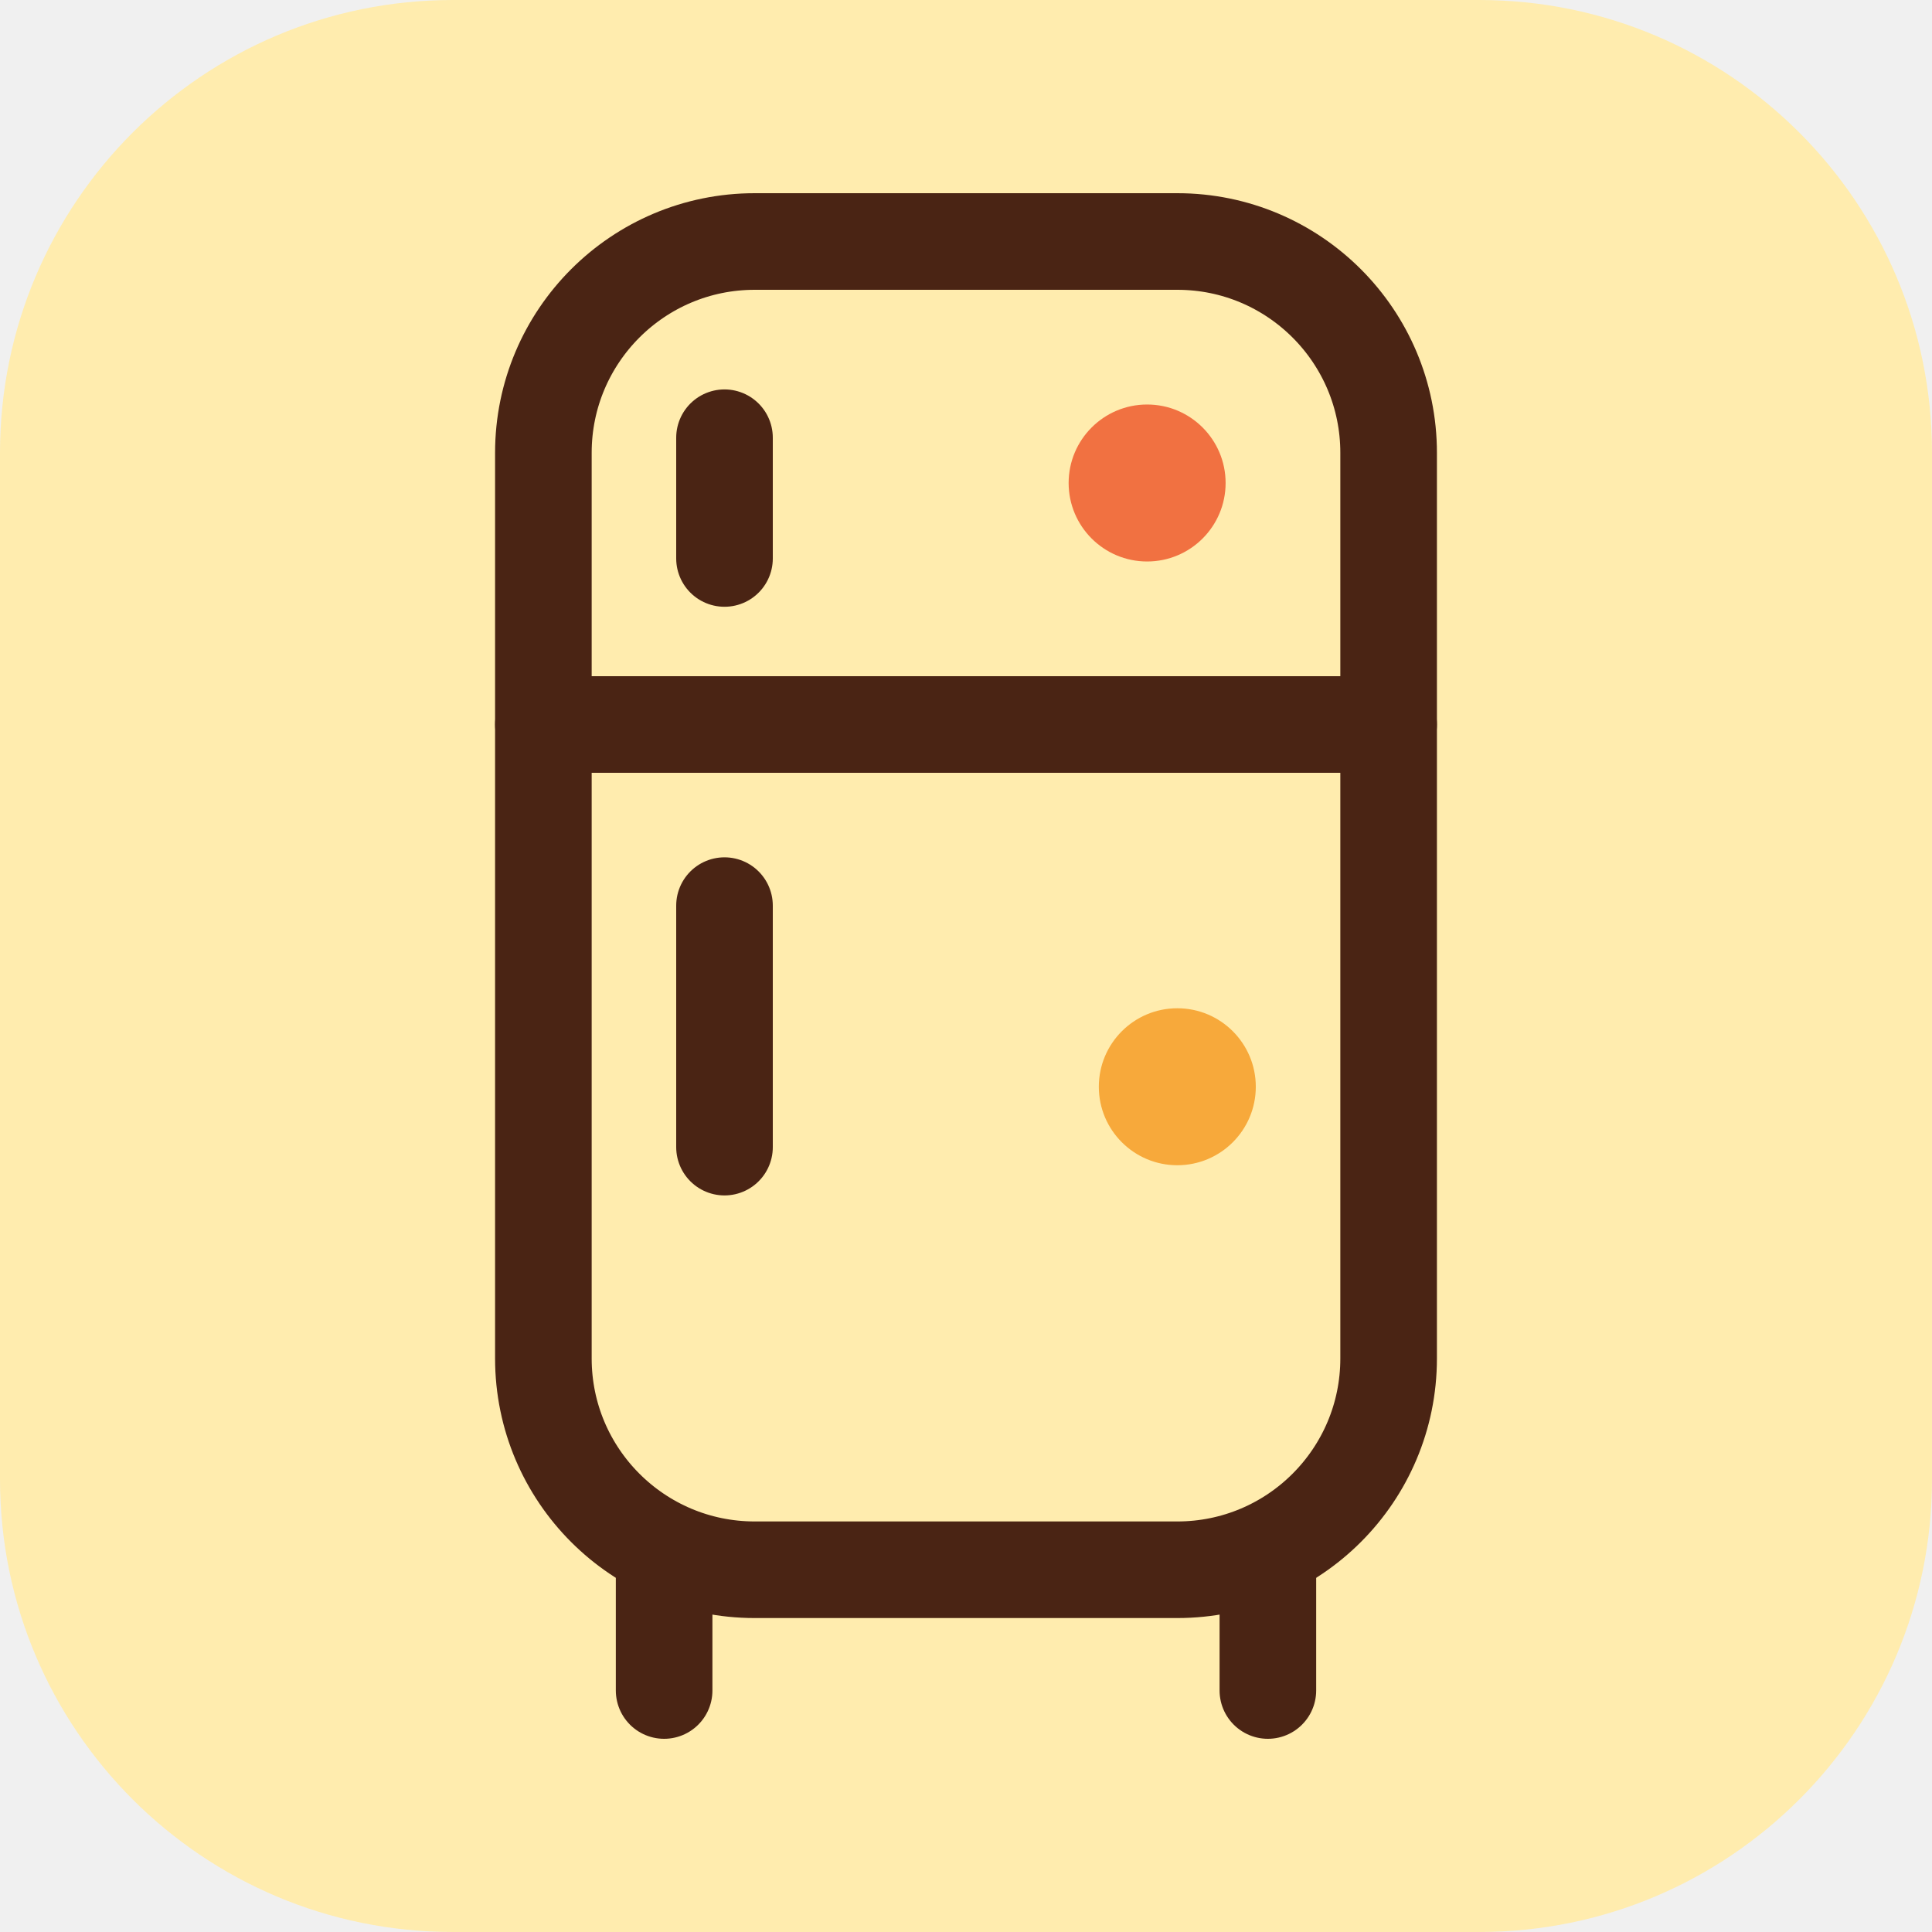
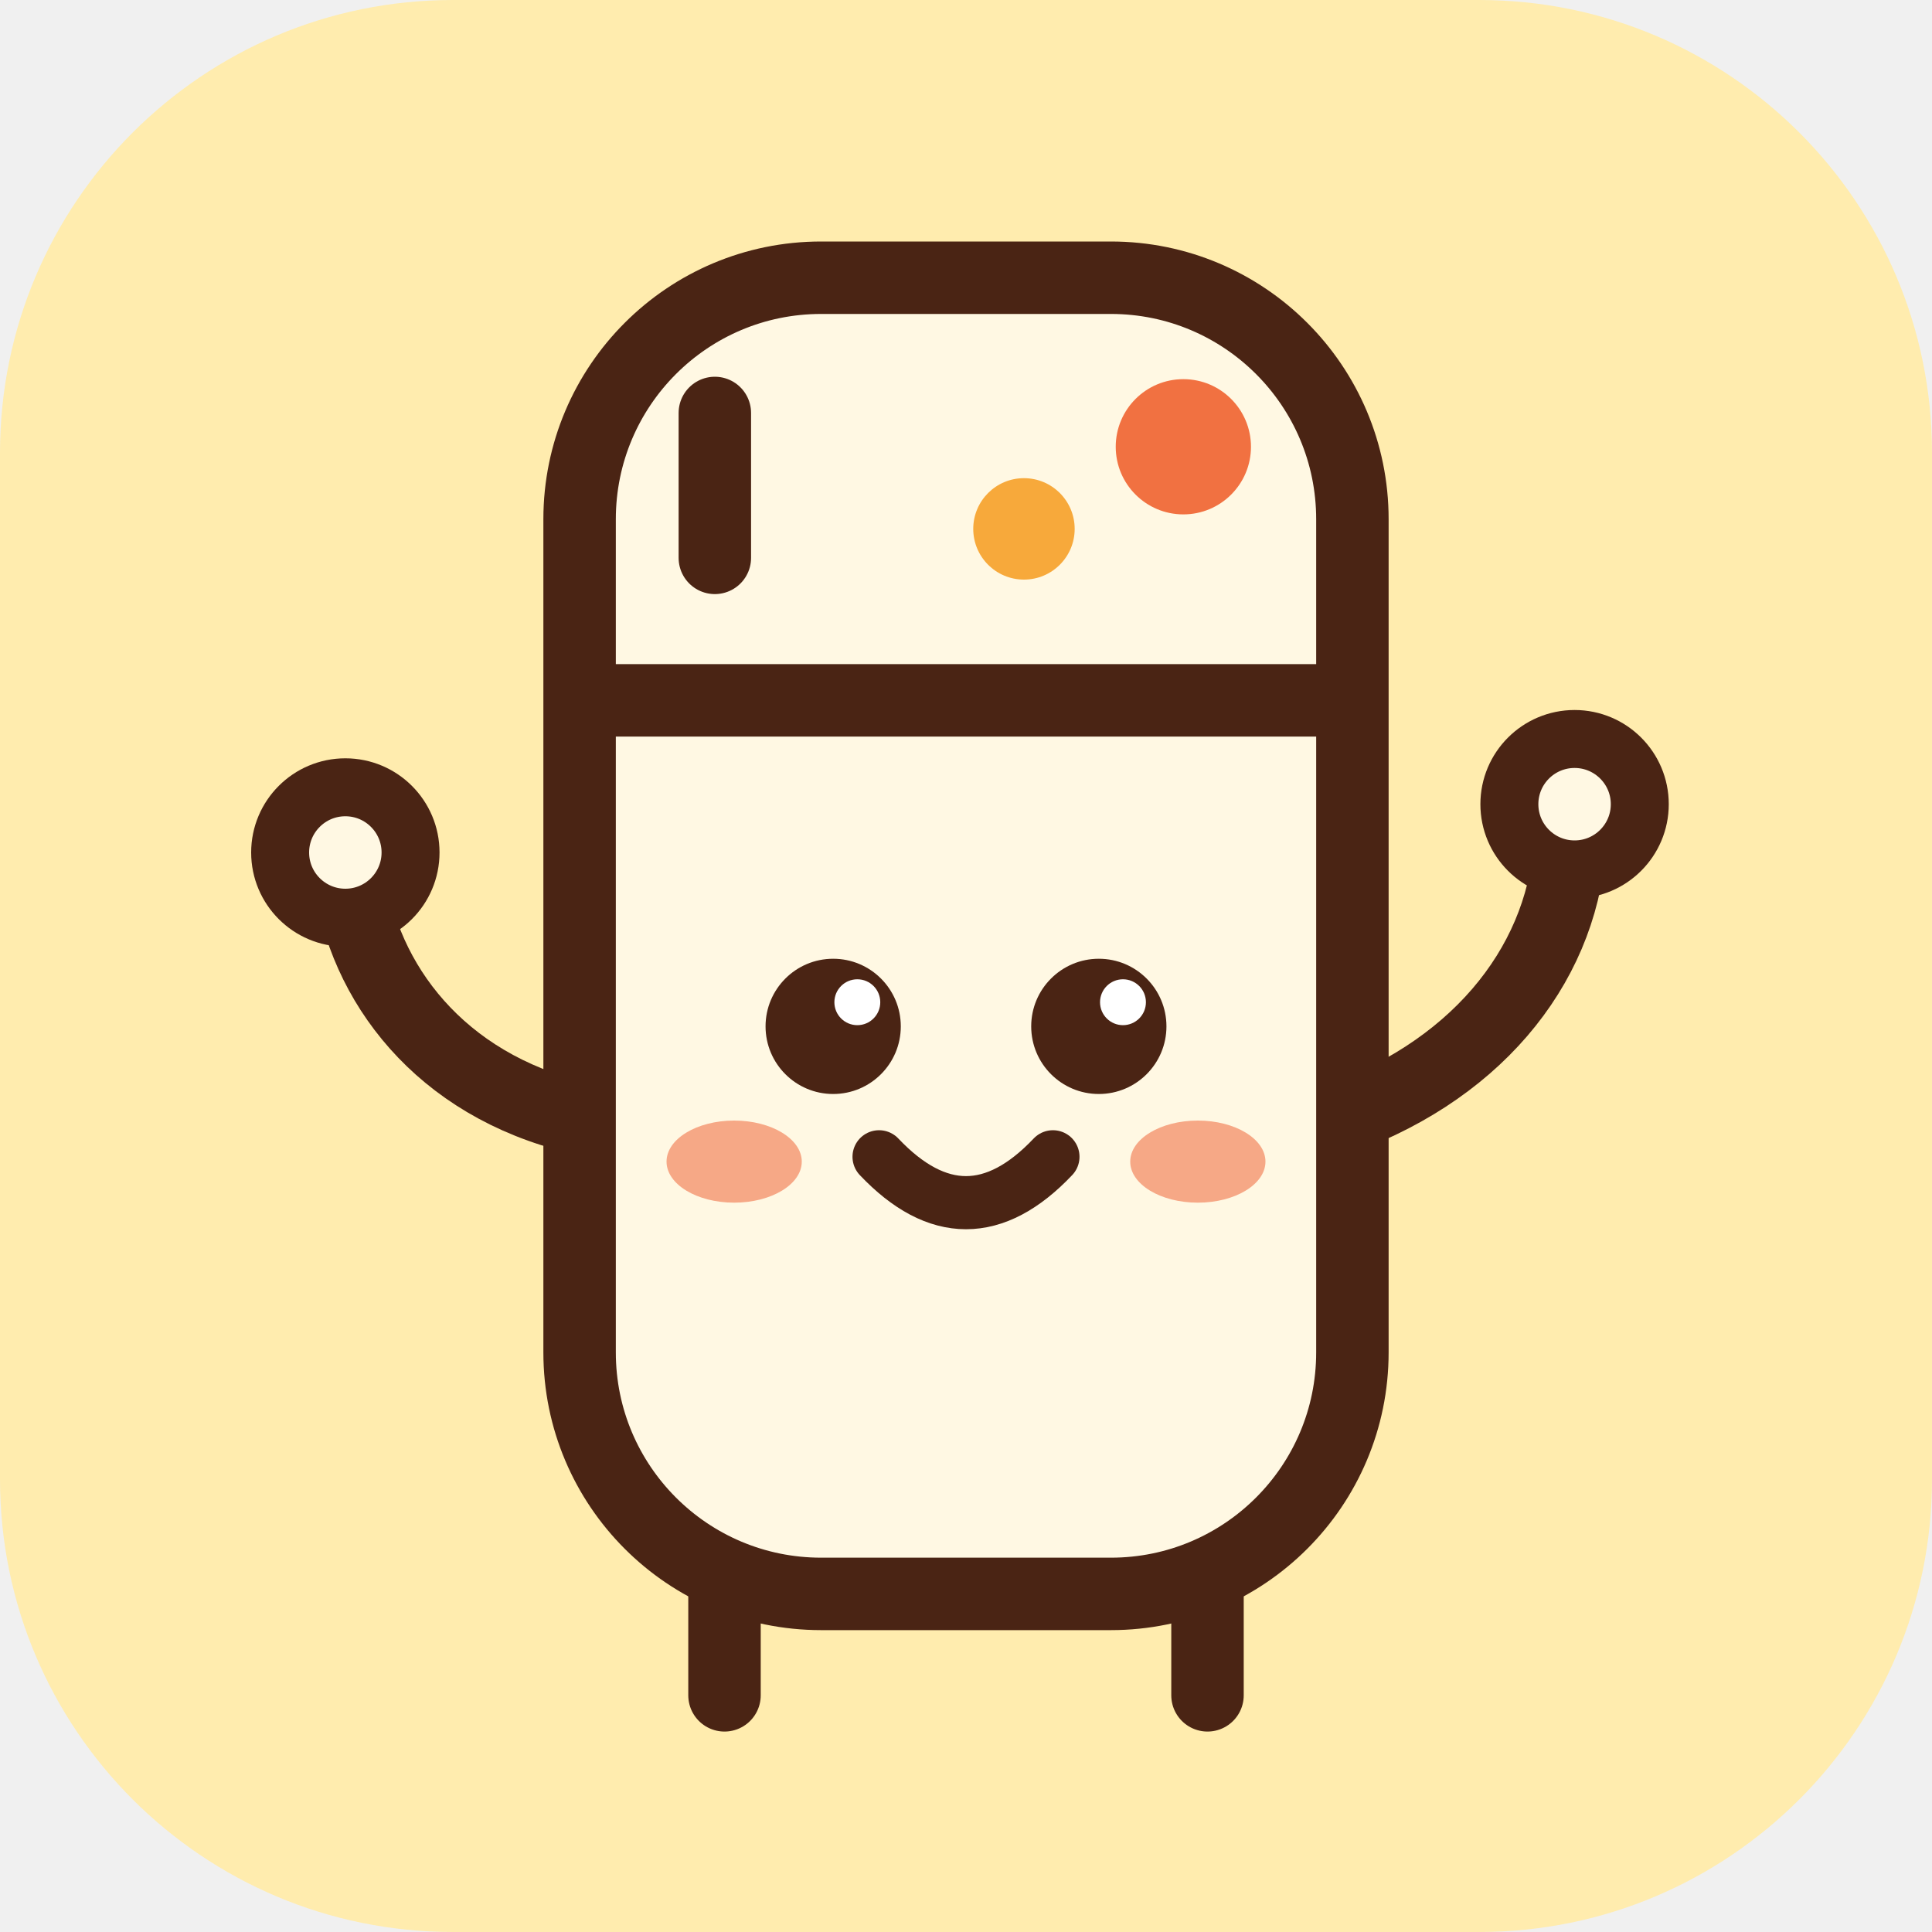
<svg xmlns="http://www.w3.org/2000/svg" viewBox="0 0 64 64">
  <rect width="64" height="64" rx="15" fill="#ffecae" />
-   <g fill="none" stroke="#4a2414" stroke-width="3.2" stroke-linecap="round" stroke-linejoin="round">
-     <rect x="18" y="8" width="28" height="44" rx="7" />
-     <path d="M18 24h28" />
-     <path d="M24 14.5v4" />
-     <path d="M24 30v8" />
-     <path d="M22 52v4M42 52v4" />
+   <g transform="translate(6.4 5.2) scale(.8)">
+     <g class="arm-l">
+       <path d="M17 40C11 39 7.5 35 6.6 30.6" fill="none" stroke="#4a2414" stroke-width="3" stroke-linecap="round" />
+       <circle cx="6.3" cy="28.8" r="2.7" fill="#fff8e3" stroke="#4a2414" stroke-width="2.4" />
+     </g>
+     <g class="arm-r">
+       <path d="M47 40C53 38 56.6 33.6 57 28.6" fill="none" stroke="#4a2414" stroke-width="3" stroke-linecap="round" />
+       <circle cx="57.2" cy="26.8" r="2.7" fill="#fff8e3" stroke="#4a2414" stroke-width="2.4" />
+     </g>
+     <path d="M22 59.5v4.2M42 59.5v4.2" stroke="#4a2414" stroke-width="3" stroke-linecap="round" />
+     <rect x="16" y="5" width="32" height="54.5" rx="10" fill="#fff8e3" stroke="#4a2414" stroke-width="3" />
+     <path d="M16 22.5H48" stroke="#4a2414" stroke-width="3" />
+     <path d="M21.6 10.6v6" stroke="#4a2414" stroke-width="3" stroke-linecap="round" />
+     <circle class="magnet m1" cx="41" cy="12" r="2.8" fill="#f17141" />
+     <circle class="magnet m2" cx="34.4" cy="15.4" r="2.1" fill="#f7a93b" />
+     <g class="eyes">
+       <circle cx="26.5" cy="36" r="2.8" fill="#4a2414" />
+       <circle cx="37.5" cy="36" r="2.8" fill="#4a2414" />
+       <circle cx="27.5" cy="35" r=".95" fill="#fff" />
+       <circle cx="38.5" cy="35" r=".95" fill="#fff" />
+     </g>
+     <ellipse cx="22.4" cy="41.6" rx="2.8" ry="1.7" fill="#f59a76" opacity=".85" />
+     <ellipse cx="41.6" cy="41.6" rx="2.8" ry="1.7" fill="#f59a76" opacity=".85" />
+     <path d="M28.4 41.4Q32 45.2 35.6 41.4" stroke="#4a2414" stroke-width="2.2" fill="none" stroke-linecap="round" />
  </g>
-   <circle cx="38" cy="16" r="2.6" fill="#f17141" />
-   <circle cx="39" cy="36" r="2.6" fill="#f7a93b" />
</svg>
